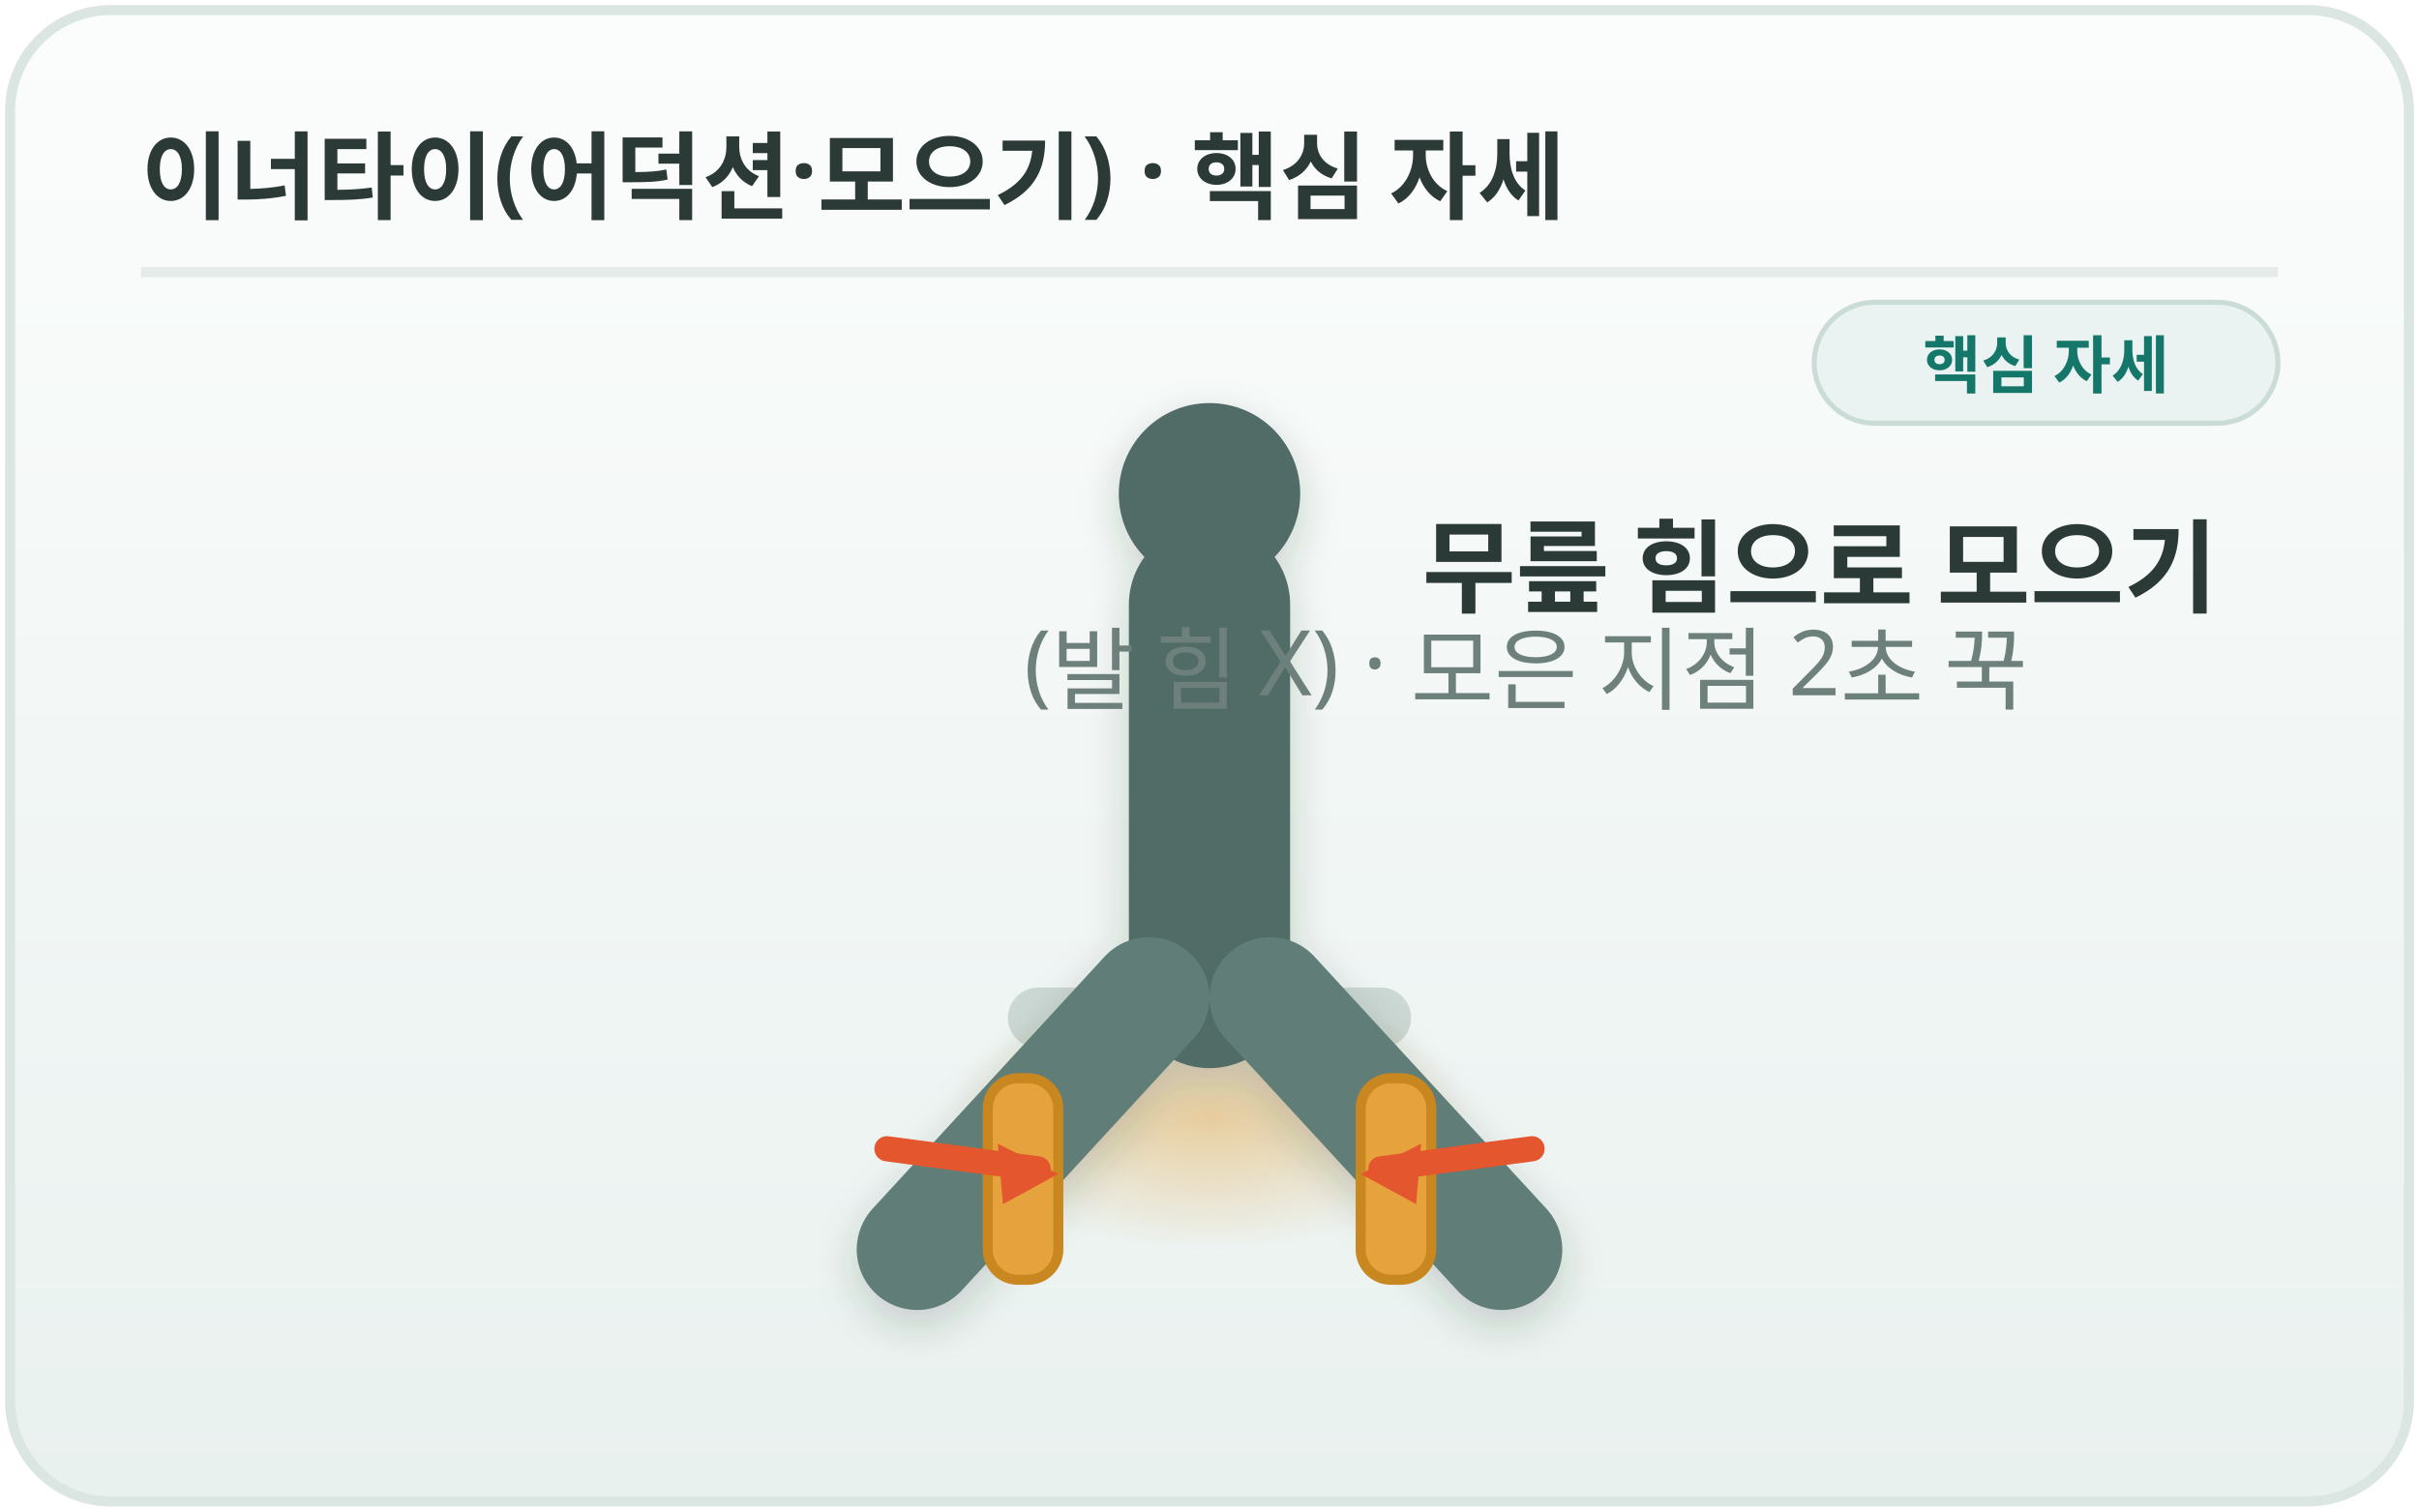
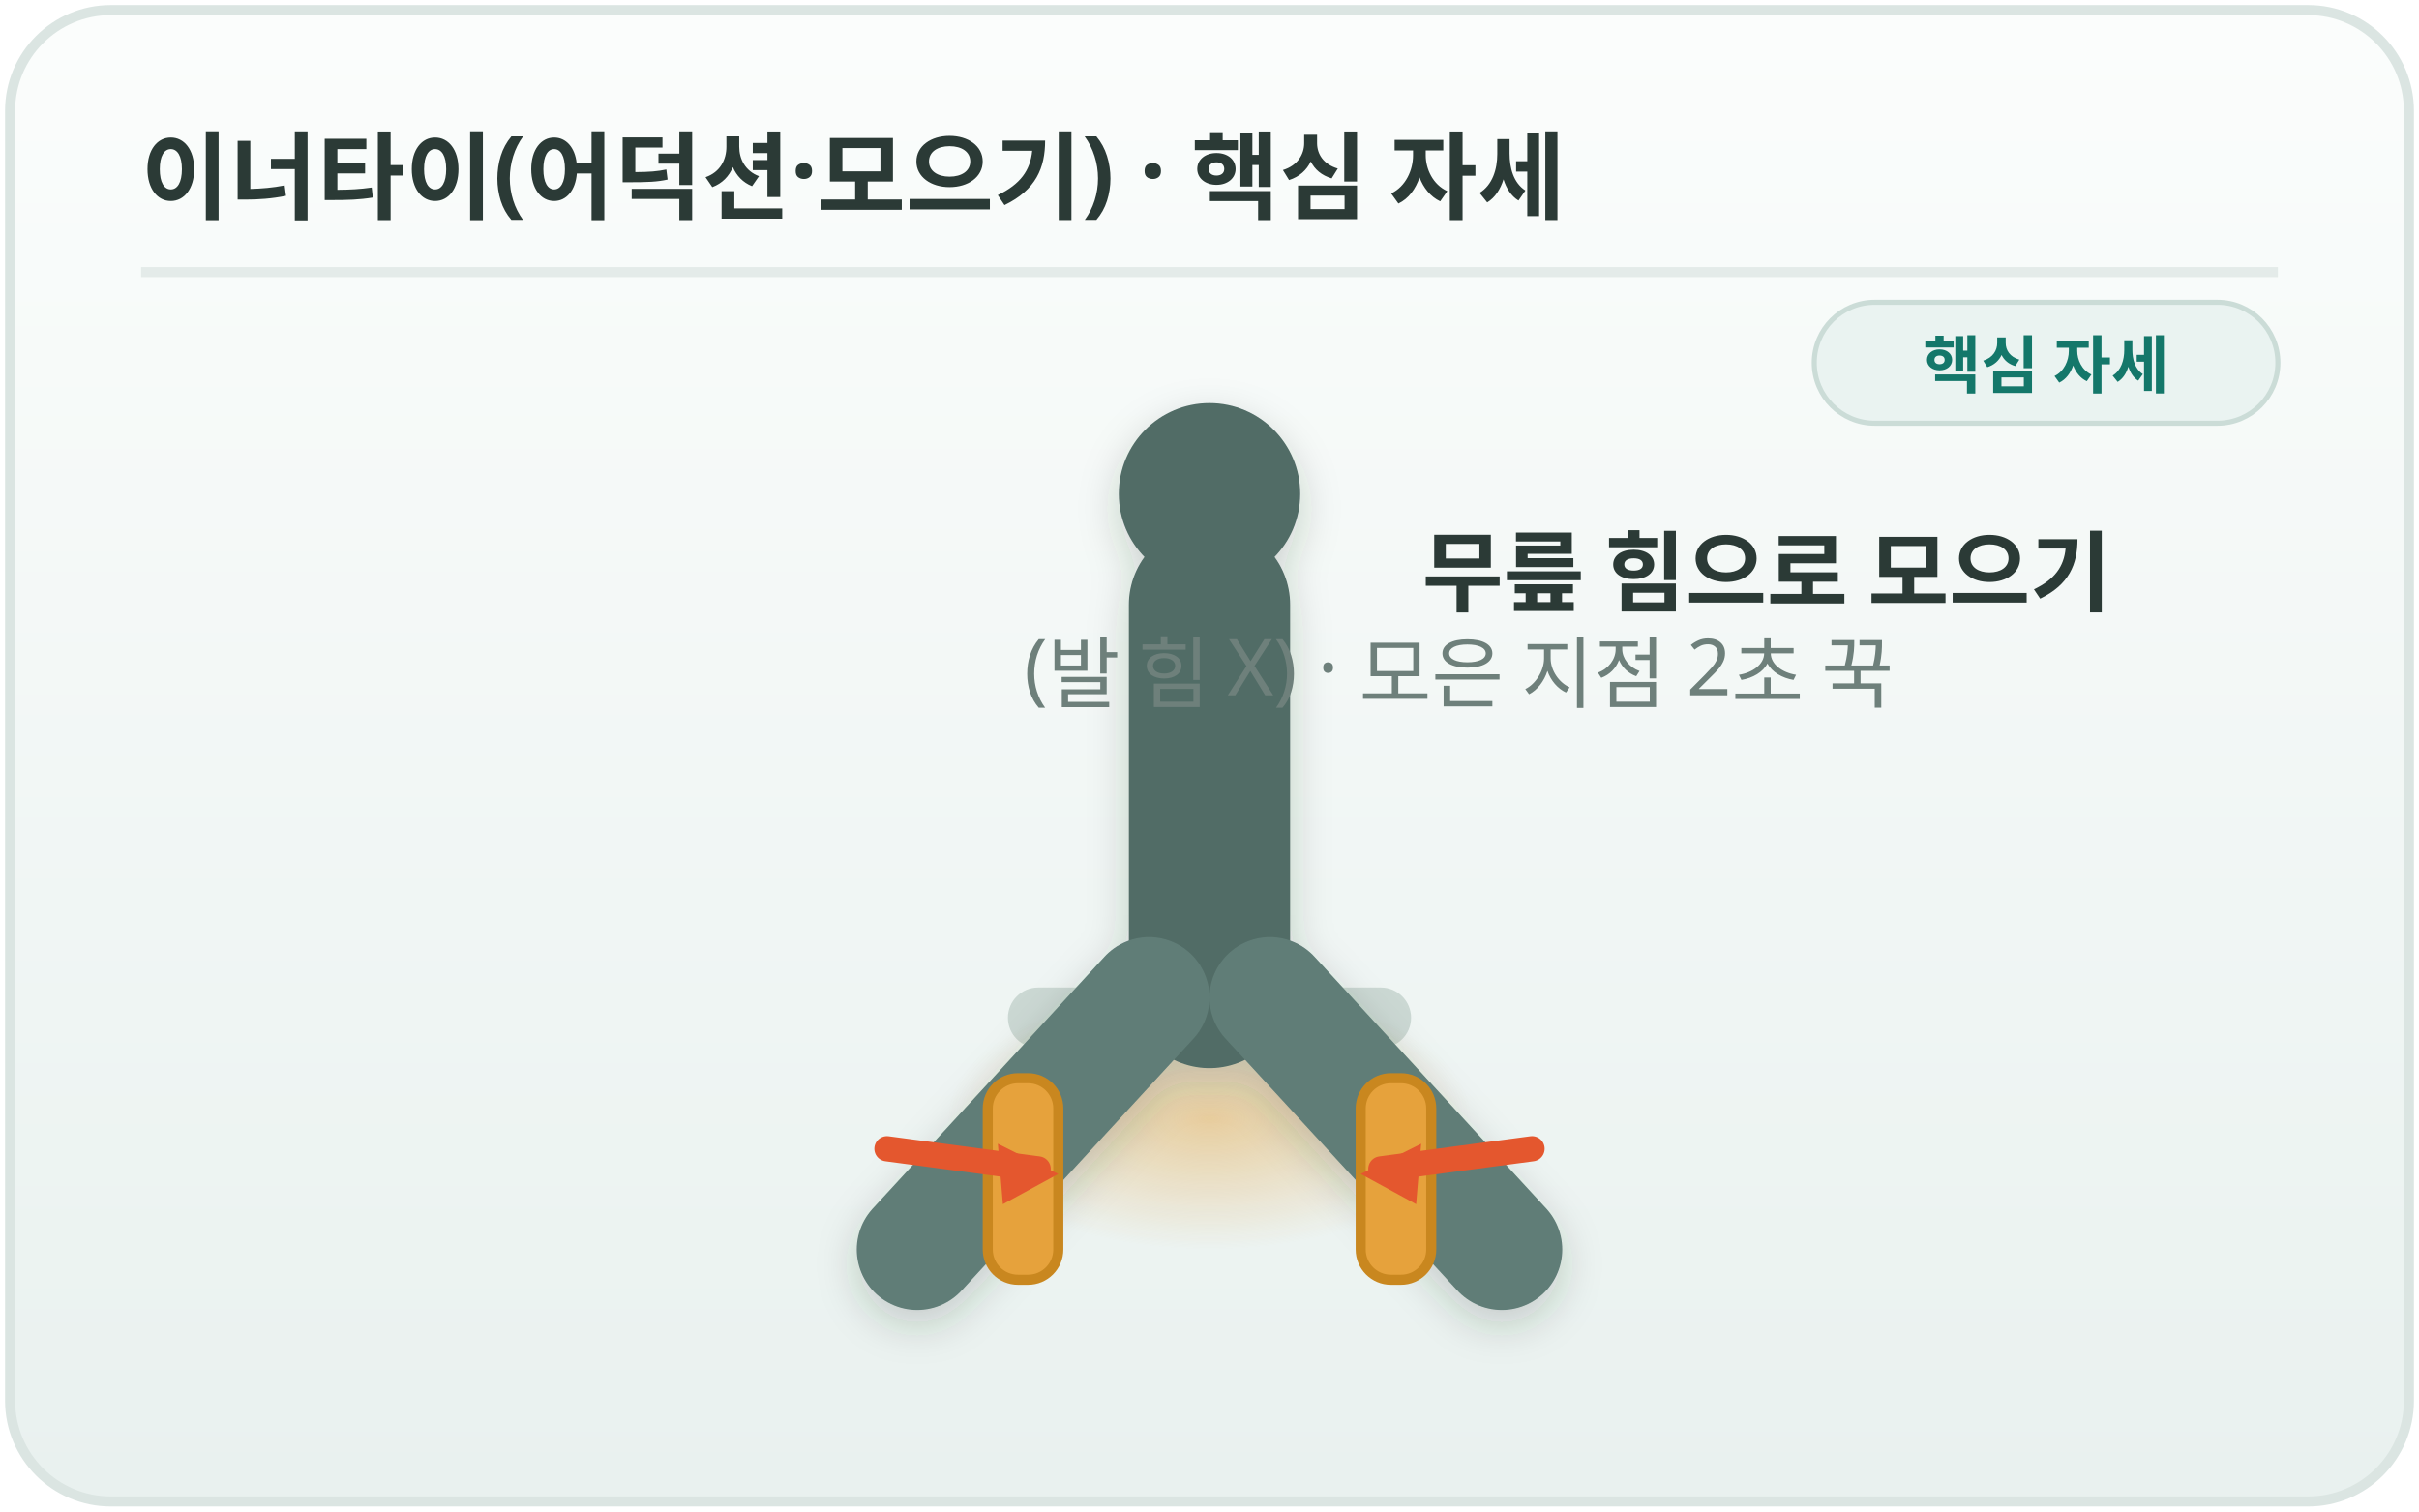
<svg xmlns="http://www.w3.org/2000/svg" viewBox="0 0 480 300" font-family="'Noto Sans KR','Apple SD Gothic Neo',sans-serif">
  <defs>
    <linearGradient id="bg" x1="0" y1="0" x2="0" y2="1">
      <stop offset="0" stop-color="#FBFDFC" />
      <stop offset="1" stop-color="#E9F1EF" />
    </linearGradient>
    <radialGradient id="glow" cx="50%" cy="50%" r="50%">
      <stop offset="0" stop-color="#E0982A" stop-opacity="0.42" />
      <stop offset="1" stop-color="#E0982A" stop-opacity="0" />
    </radialGradient>
    <filter id="soft" x="-30%" y="-30%" width="160%" height="160%">
      <feDropShadow dx="0" dy="3" stdDeviation="4" flood-color="#22332F" flood-opacity="0.20" />
    </filter>
  </defs>
  <rect x="2" y="2" width="476" height="296" rx="20" fill="url(#bg)" stroke="#DBE5E2" stroke-width="2" />
  <text x="28" y="42" font-size="19" font-weight="700" fill="#2B3A36">이너타이(어덕션·모으기) · 핵심 자세</text>
  <line x1="28" y1="54" x2="452" y2="54" stroke="#E4EBE9" stroke-width="2" />
  <rect x="200" y="196" width="80" height="12" rx="6" fill="#CBD8D3" />
  <ellipse cx="240" cy="222" rx="52" ry="26" fill="url(#glow)" />
  <g filter="url(#soft)" stroke-linecap="round">
    <line x1="240" y1="196" x2="240" y2="120" stroke="#516C66" stroke-width="32" />
    <line x1="228" y1="198" x2="182" y2="248" stroke="#607D77" stroke-width="24" />
    <line x1="252" y1="198" x2="298" y2="248" stroke="#607D77" stroke-width="24" />
    <circle cx="240" cy="98" r="18" fill="#516C66" />
  </g>
  <rect x="196" y="214" width="14" height="40" rx="6" fill="#E6A23C" stroke="#C9871F" stroke-width="2" />
  <rect x="270" y="214" width="14" height="40" rx="6" fill="#E6A23C" stroke="#C9871F" stroke-width="2" />
  <line x1="176" y1="228" x2="206" y2="232" stroke="#E4572E" stroke-width="5" stroke-linecap="round" />
  <polygon points="210,233 198,227 199,239" fill="#E4572E" />
  <line x1="304" y1="228" x2="274" y2="232" stroke="#E4572E" stroke-width="5" stroke-linecap="round" />
  <polygon points="270,233 282,227 281,239" fill="#E4572E" />
-   <text x="282.2" y="120" font-size="20.2" font-weight="600" fill="#2B3A36">무릎 힘으로 모으기</text>
-   <text x="203.2" y="138" font-size="18" fill="#6E807B">(발 힘 X) · 모은 지점 2초 꾹</text>
+   <text x="282.2" y="120" font-size="17.5" font-weight="600" fill="#2B3A36">무릎 힘으로 모으기</text>
+   <text x="203.2" y="138" font-size="15.6" fill="#6E807B">(발 힘 X) · 모은 지점 2초 꾹</text>
  <rect x="360" y="60" width="92" height="24" rx="12" fill="#EAF3F1" stroke="#CBDCD7" />
  <text x="406" y="77" font-size="12.5" font-weight="700" fill="#14776A" text-anchor="middle">핵심 자세</text>
</svg>
